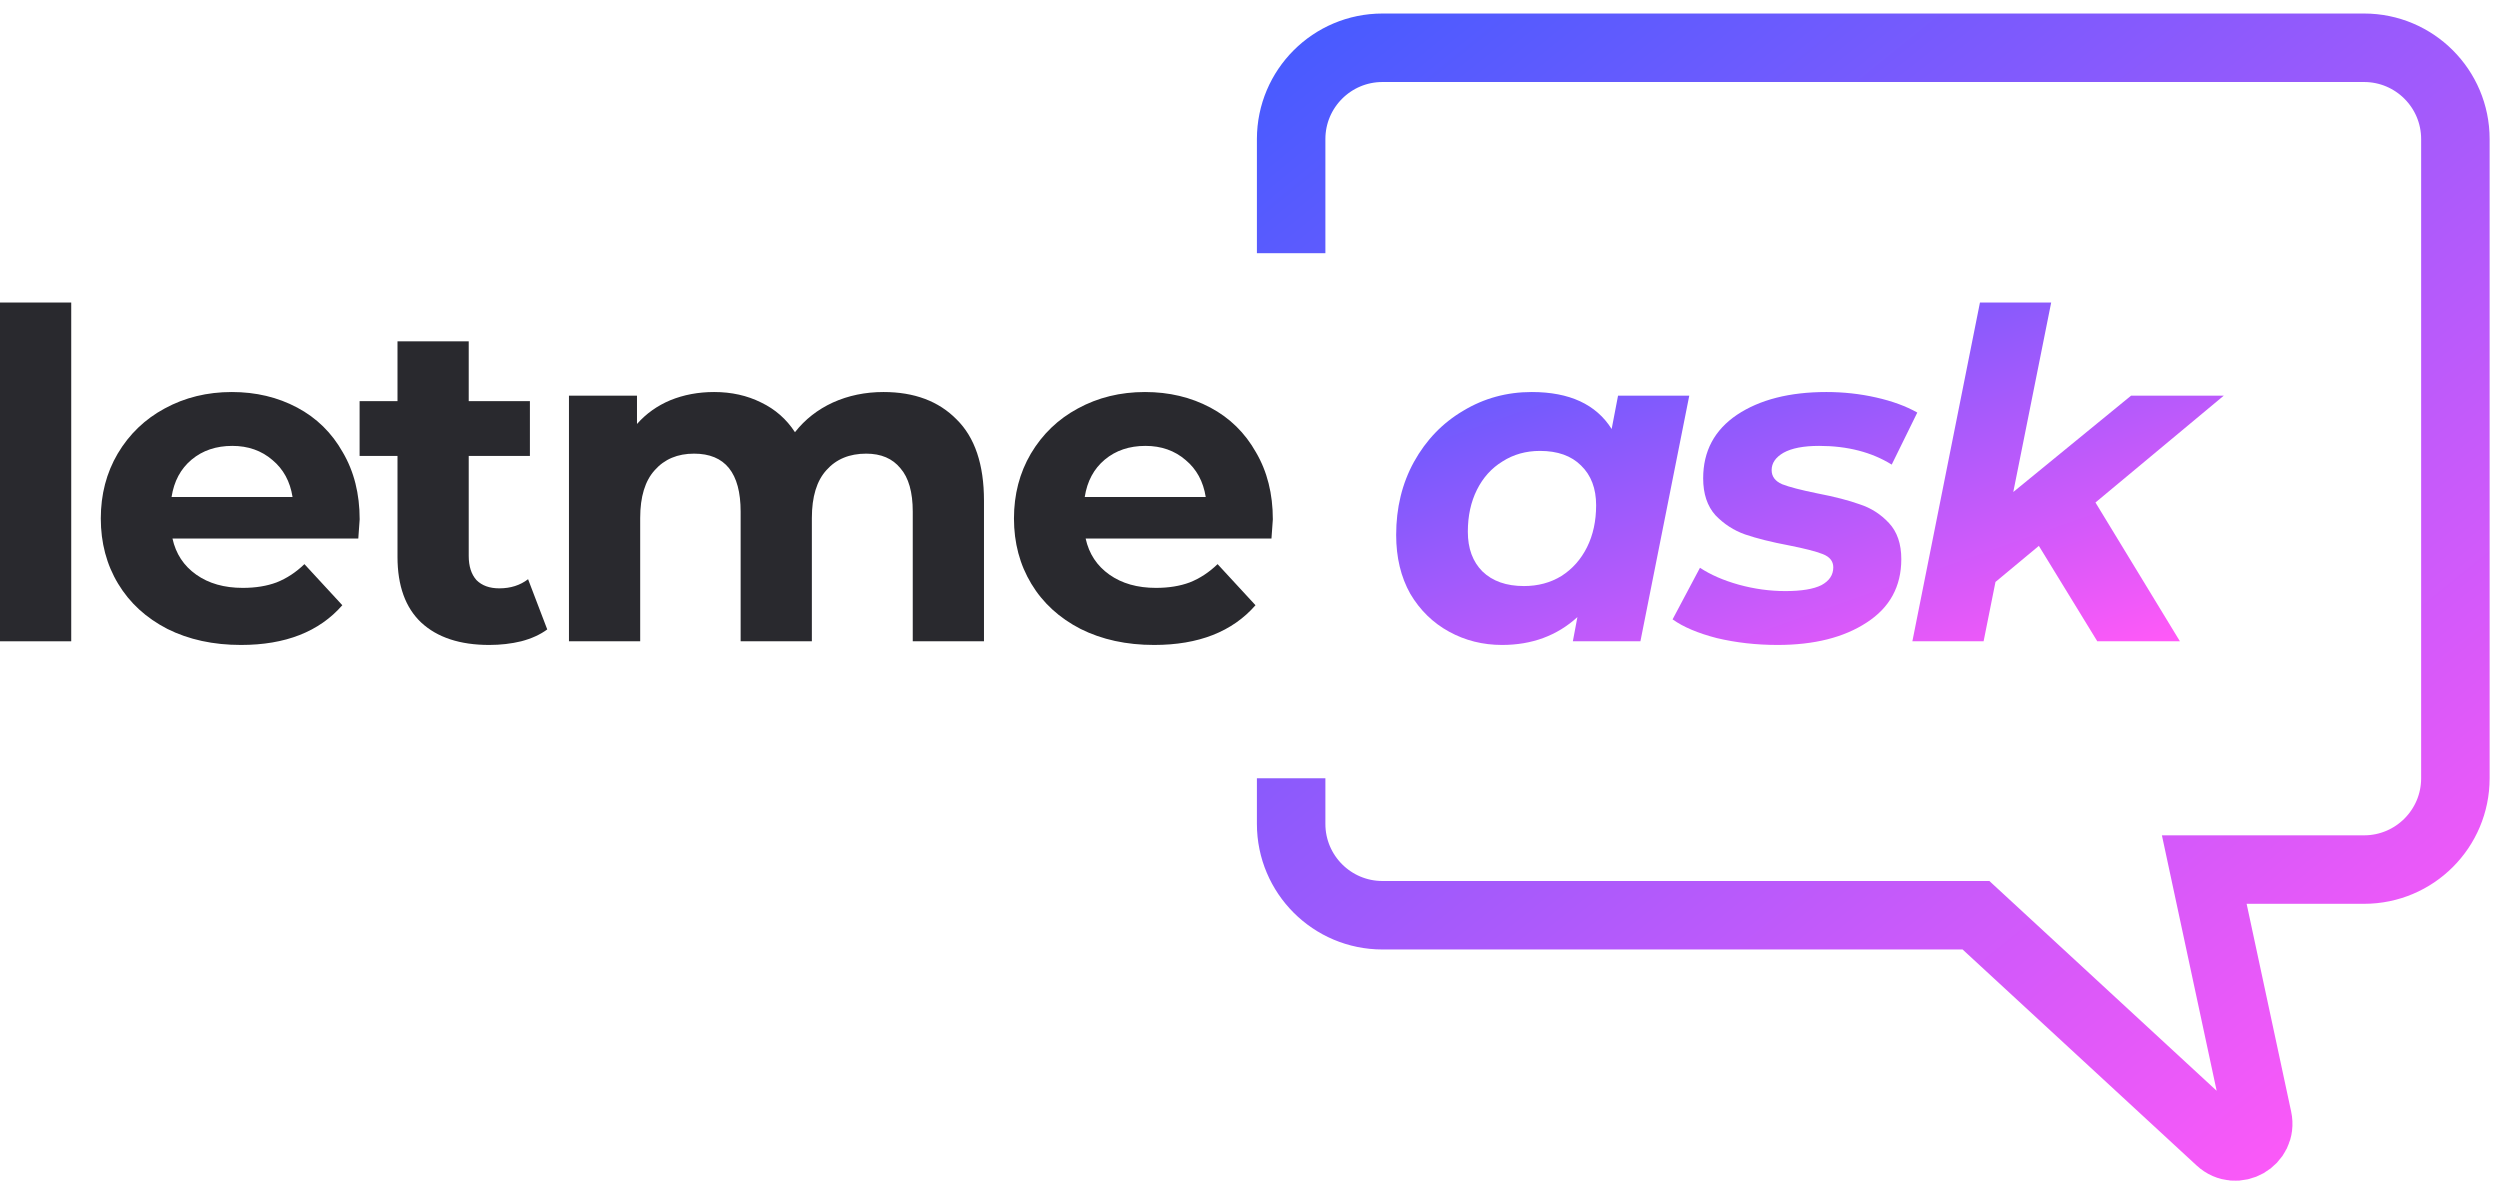
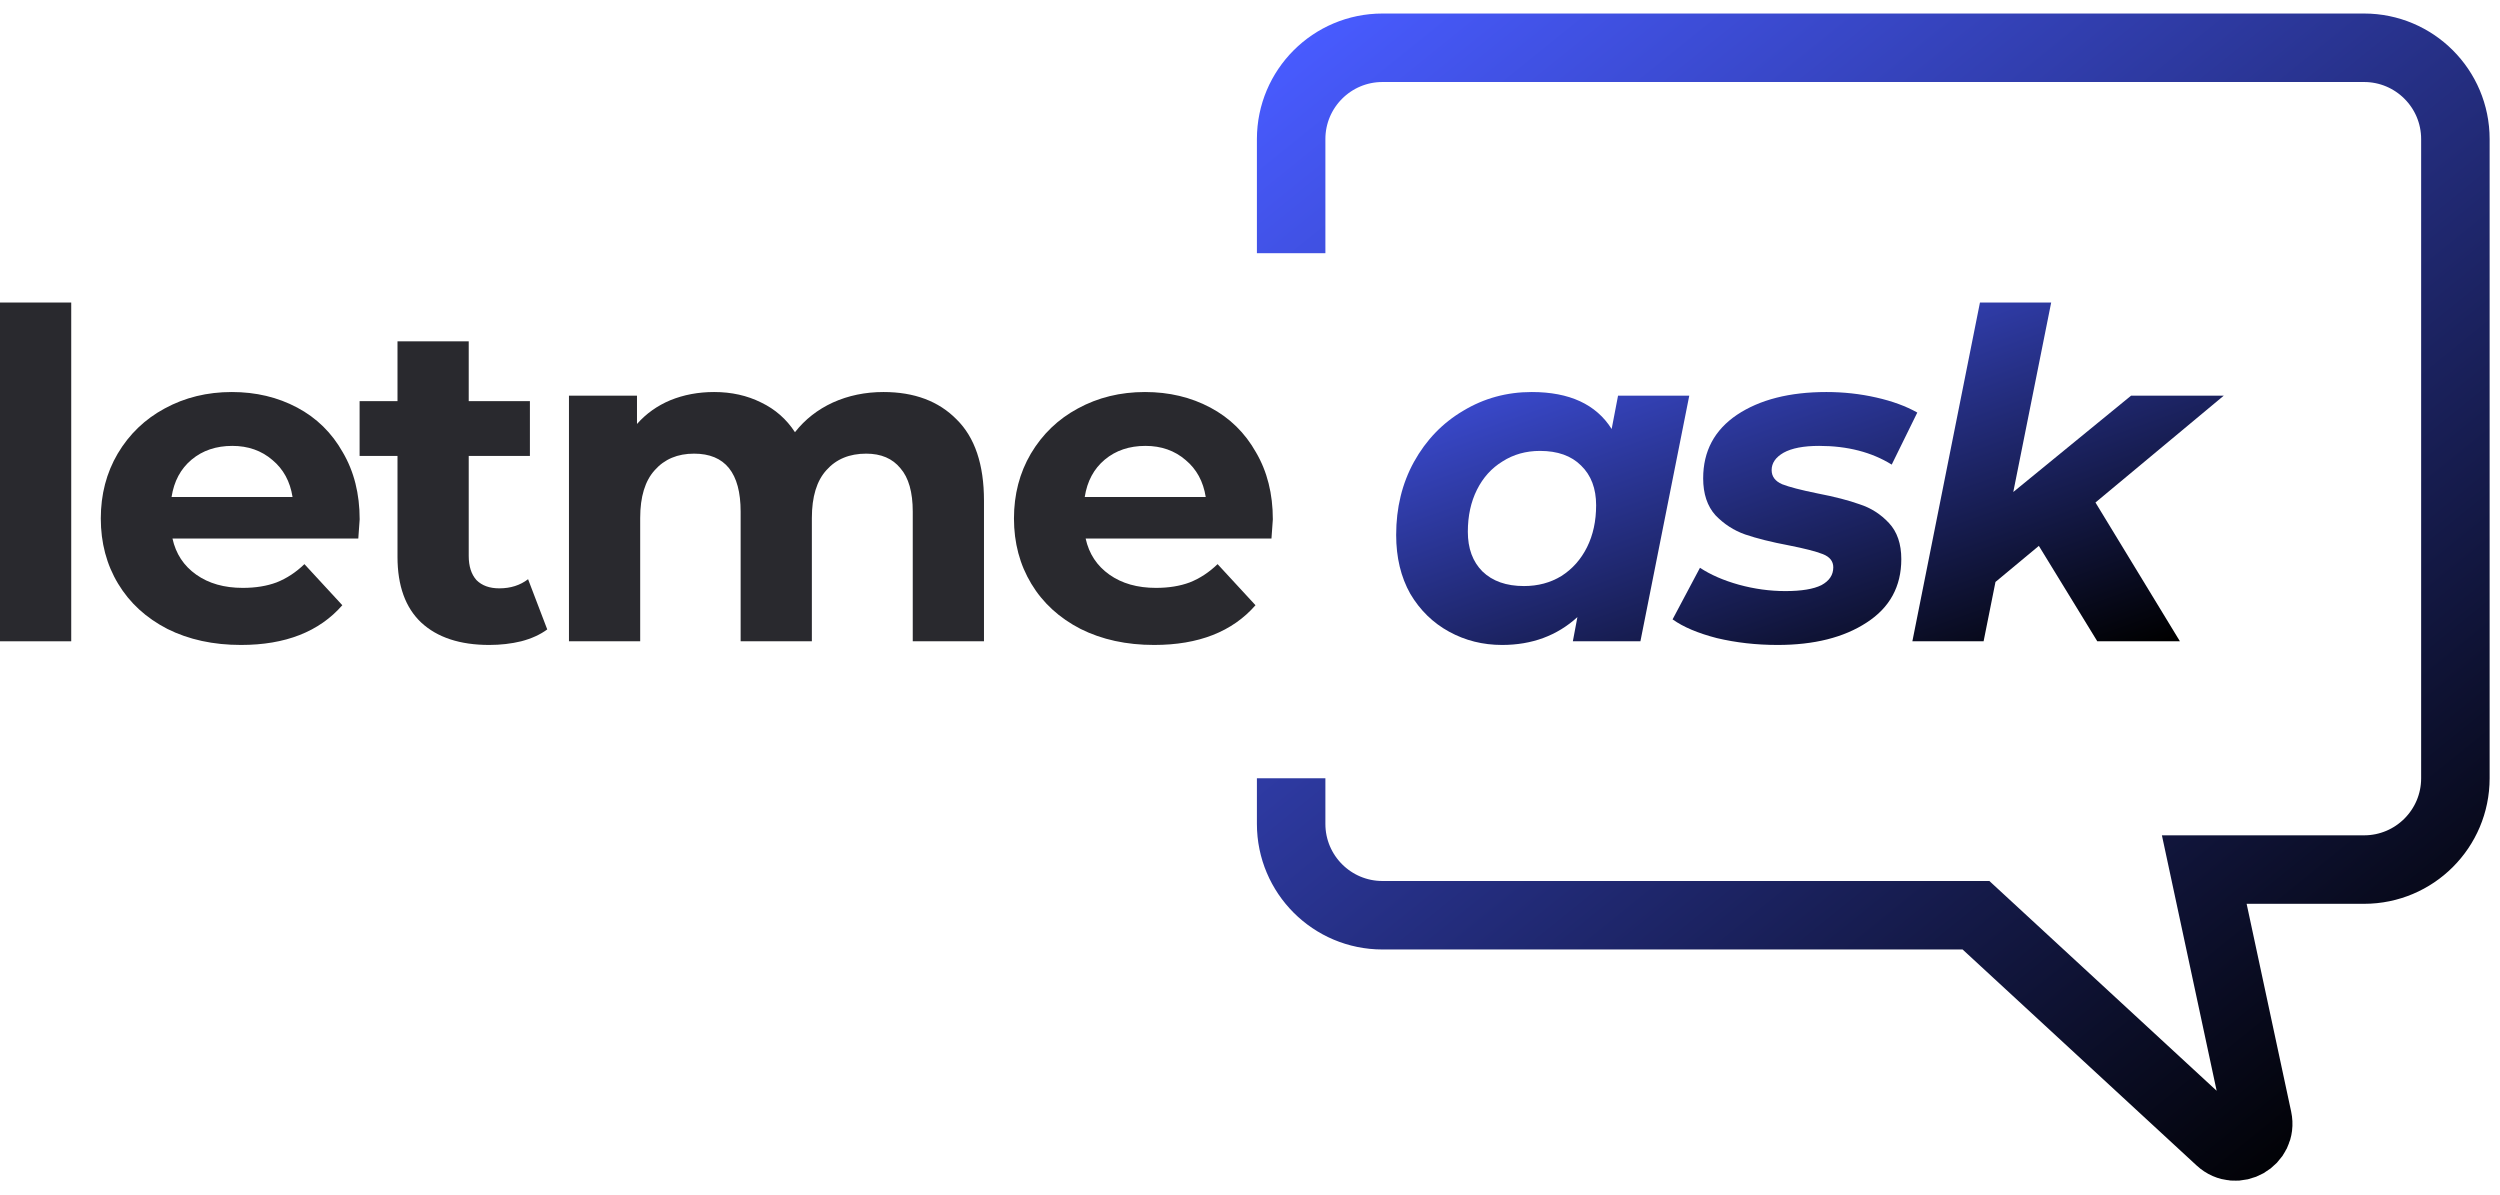
<svg xmlns="http://www.w3.org/2000/svg" width="157" height="75" viewBox="0 0 157 75" fill="none">
  <path d="M0 18.999H4.473V40.273H0V18.999Z" fill="#29292E" />
  <path d="M22.587 32.618C22.587 32.675 22.558 33.077 22.501 33.822H10.832C11.042 34.778 11.539 35.533 12.323 36.087C13.106 36.642 14.081 36.919 15.247 36.919C16.05 36.919 16.757 36.804 17.369 36.575C18 36.326 18.583 35.944 19.118 35.428L21.498 38.008C20.045 39.671 17.923 40.503 15.133 40.503C13.393 40.503 11.854 40.168 10.516 39.499C9.178 38.811 8.146 37.865 7.42 36.661C6.693 35.457 6.33 34.09 6.33 32.561C6.33 31.051 6.684 29.694 7.391 28.489C8.117 27.266 9.102 26.32 10.344 25.651C11.606 24.963 13.011 24.619 14.559 24.619C16.069 24.619 17.436 24.944 18.659 25.593C19.883 26.243 20.838 27.18 21.526 28.403C22.234 29.608 22.587 31.012 22.587 32.618ZM14.588 28.002C13.575 28.002 12.724 28.289 12.036 28.862C11.348 29.436 10.927 30.219 10.774 31.213H18.372C18.22 30.238 17.799 29.464 17.111 28.891C16.423 28.298 15.582 28.002 14.588 28.002Z" fill="#29292E" />
  <path d="M34.367 39.528C33.928 39.853 33.383 40.102 32.733 40.273C32.102 40.426 31.433 40.503 30.726 40.503C28.891 40.503 27.467 40.035 26.454 39.098C25.46 38.161 24.963 36.785 24.963 34.969V28.633H22.583V25.192H24.963V21.436H29.436V25.192H33.278V28.633H29.436V34.912C29.436 35.562 29.598 36.068 29.923 36.431C30.267 36.776 30.745 36.948 31.357 36.948C32.064 36.948 32.666 36.756 33.163 36.374L34.367 39.528Z" fill="#29292E" />
  <path d="M55.486 24.619C57.417 24.619 58.946 25.192 60.074 26.339C61.221 27.467 61.794 29.168 61.794 31.443V40.273H57.321V32.131C57.321 30.907 57.063 29.999 56.547 29.407C56.05 28.795 55.333 28.489 54.397 28.489C53.345 28.489 52.514 28.833 51.902 29.522C51.291 30.191 50.985 31.194 50.985 32.532V40.273H46.512V32.131C46.512 29.703 45.537 28.489 43.587 28.489C42.555 28.489 41.733 28.833 41.122 29.522C40.51 30.191 40.204 31.194 40.204 32.532V40.273H35.731V24.848H40.003V26.626C40.577 25.976 41.275 25.479 42.096 25.135C42.938 24.791 43.855 24.619 44.849 24.619C45.938 24.619 46.923 24.838 47.802 25.278C48.681 25.699 49.389 26.32 49.924 27.142C50.555 26.339 51.348 25.718 52.304 25.278C53.279 24.838 54.339 24.619 55.486 24.619Z" fill="#29292E" />
  <path d="M79.934 32.618C79.934 32.675 79.906 33.077 79.848 33.822H68.179C68.389 34.778 68.886 35.533 69.67 36.087C70.454 36.642 71.428 36.919 72.594 36.919C73.397 36.919 74.104 36.804 74.716 36.575C75.347 36.326 75.93 35.944 76.465 35.428L78.845 38.008C77.392 39.671 75.27 40.503 72.48 40.503C70.74 40.503 69.201 40.168 67.864 39.499C66.525 38.811 65.493 37.865 64.767 36.661C64.041 35.457 63.677 34.09 63.677 32.561C63.677 31.051 64.031 29.694 64.738 28.489C65.465 27.266 66.449 26.32 67.692 25.651C68.953 24.963 70.358 24.619 71.906 24.619C73.416 24.619 74.783 24.944 76.006 25.593C77.23 26.243 78.185 27.18 78.874 28.403C79.581 29.608 79.934 31.012 79.934 32.618ZM71.935 28.002C70.922 28.002 70.071 28.289 69.383 28.862C68.695 29.436 68.275 30.219 68.121 31.213H75.72C75.567 30.238 75.146 29.464 74.458 28.891C73.77 28.298 72.929 28.002 71.935 28.002Z" fill="#29292E" />
  <path d="M106.086 24.848L103.018 40.273H98.775L99.061 38.754C97.781 39.92 96.204 40.503 94.331 40.503C93.126 40.503 92.018 40.226 91.005 39.671C89.992 39.117 89.179 38.324 88.567 37.292C87.975 36.24 87.679 35.007 87.679 33.593C87.679 31.892 88.051 30.363 88.797 29.006C89.561 27.629 90.594 26.559 91.894 25.794C93.193 25.011 94.627 24.619 96.194 24.619C98.564 24.619 100.237 25.393 101.212 26.941L101.613 24.848H106.086ZM95.707 36.804C96.586 36.804 97.37 36.594 98.058 36.173C98.746 35.734 99.281 35.132 99.664 34.367C100.046 33.602 100.237 32.723 100.237 31.729C100.237 30.678 99.922 29.846 99.291 29.235C98.679 28.623 97.819 28.317 96.71 28.317C95.831 28.317 95.047 28.537 94.359 28.977C93.671 29.397 93.136 29.99 92.754 30.754C92.371 31.519 92.18 32.398 92.18 33.392C92.18 34.444 92.486 35.275 93.098 35.887C93.728 36.498 94.598 36.804 95.707 36.804Z" fill="url(#paint0_linear)" />
  <path d="M111.632 40.503C110.294 40.503 109.023 40.359 107.819 40.073C106.634 39.767 105.707 39.375 105.038 38.897L106.758 35.657C107.427 36.097 108.239 36.451 109.195 36.718C110.17 36.986 111.145 37.12 112.119 37.12C113.133 37.12 113.888 36.995 114.385 36.747C114.882 36.479 115.13 36.106 115.13 35.629C115.13 35.246 114.91 34.969 114.471 34.797C114.031 34.625 113.324 34.444 112.349 34.252C111.24 34.042 110.323 33.813 109.596 33.564C108.889 33.316 108.268 32.914 107.733 32.36C107.217 31.787 106.959 31.012 106.959 30.038C106.959 28.336 107.666 27.008 109.08 26.052C110.514 25.096 112.387 24.619 114.7 24.619C115.77 24.619 116.812 24.733 117.825 24.963C118.838 25.192 119.698 25.508 120.406 25.909L118.8 29.177C117.538 28.394 116.019 28.002 114.241 28.002C113.266 28.002 112.521 28.145 112.005 28.432C111.508 28.719 111.259 29.082 111.259 29.522C111.259 29.923 111.479 30.219 111.919 30.41C112.358 30.582 113.094 30.774 114.127 30.984C115.216 31.194 116.105 31.424 116.793 31.672C117.5 31.901 118.112 32.293 118.628 32.847C119.144 33.402 119.402 34.157 119.402 35.113C119.402 36.833 118.676 38.161 117.223 39.098C115.79 40.035 113.926 40.503 111.632 40.503Z" fill="url(#paint1_linear)" />
  <path d="M131.595 31.557L136.899 40.273H131.71L128.04 34.281L125.316 36.546L124.57 40.273H120.097L124.341 18.999H128.814L126.434 30.898L133.831 24.848H139.652L131.595 31.557Z" fill="url(#paint2_linear)" />
  <path d="M81.084 15.902V8.734C81.084 5.567 83.652 3 86.819 3H148.463C151.63 3 154.198 5.567 154.198 8.734V48.875C154.198 52.042 151.63 54.609 148.463 54.609H138.428L141.782 70.26C142.075 71.628 140.436 72.563 139.408 71.614L124.092 57.477H86.819C83.652 57.477 81.084 54.909 81.084 51.742V48.875" stroke="url(#paint3_linear)" stroke-width="4.301" />
  <defs>
    <linearGradient id="paint0_linear" x1="87.679" y1="18.999" x2="99.758" y2="53.111" gradientUnits="userSpaceOnUse">
      <stop stop-color="#485BFF" />
-       <stop offset="1" stop-color="#FF59F8" />
+       <stop offset="1" stop-color="#000" />
    </linearGradient>
    <linearGradient id="paint1_linear" x1="87.679" y1="18.999" x2="99.758" y2="53.111" gradientUnits="userSpaceOnUse">
      <stop stop-color="#485BFF" />
-       <stop offset="1" stop-color="#FF59F8" />
+       <stop offset="1" stop-color="#000" />
    </linearGradient>
    <linearGradient id="paint2_linear" x1="87.679" y1="18.999" x2="99.758" y2="53.111" gradientUnits="userSpaceOnUse">
      <stop stop-color="#485BFF" />
-       <stop offset="1" stop-color="#FF59F8" />
+       <stop offset="1" stop-color="#000" />
    </linearGradient>
    <linearGradient id="paint3_linear" x1="81.084" y1="3" x2="141.295" y2="77.547" gradientUnits="userSpaceOnUse">
      <stop stop-color="#485BFF" />
-       <stop offset="1" stop-color="#FF59F8" />
+       <stop offset="1" stop-color="#000" />
    </linearGradient>
  </defs>
</svg>
